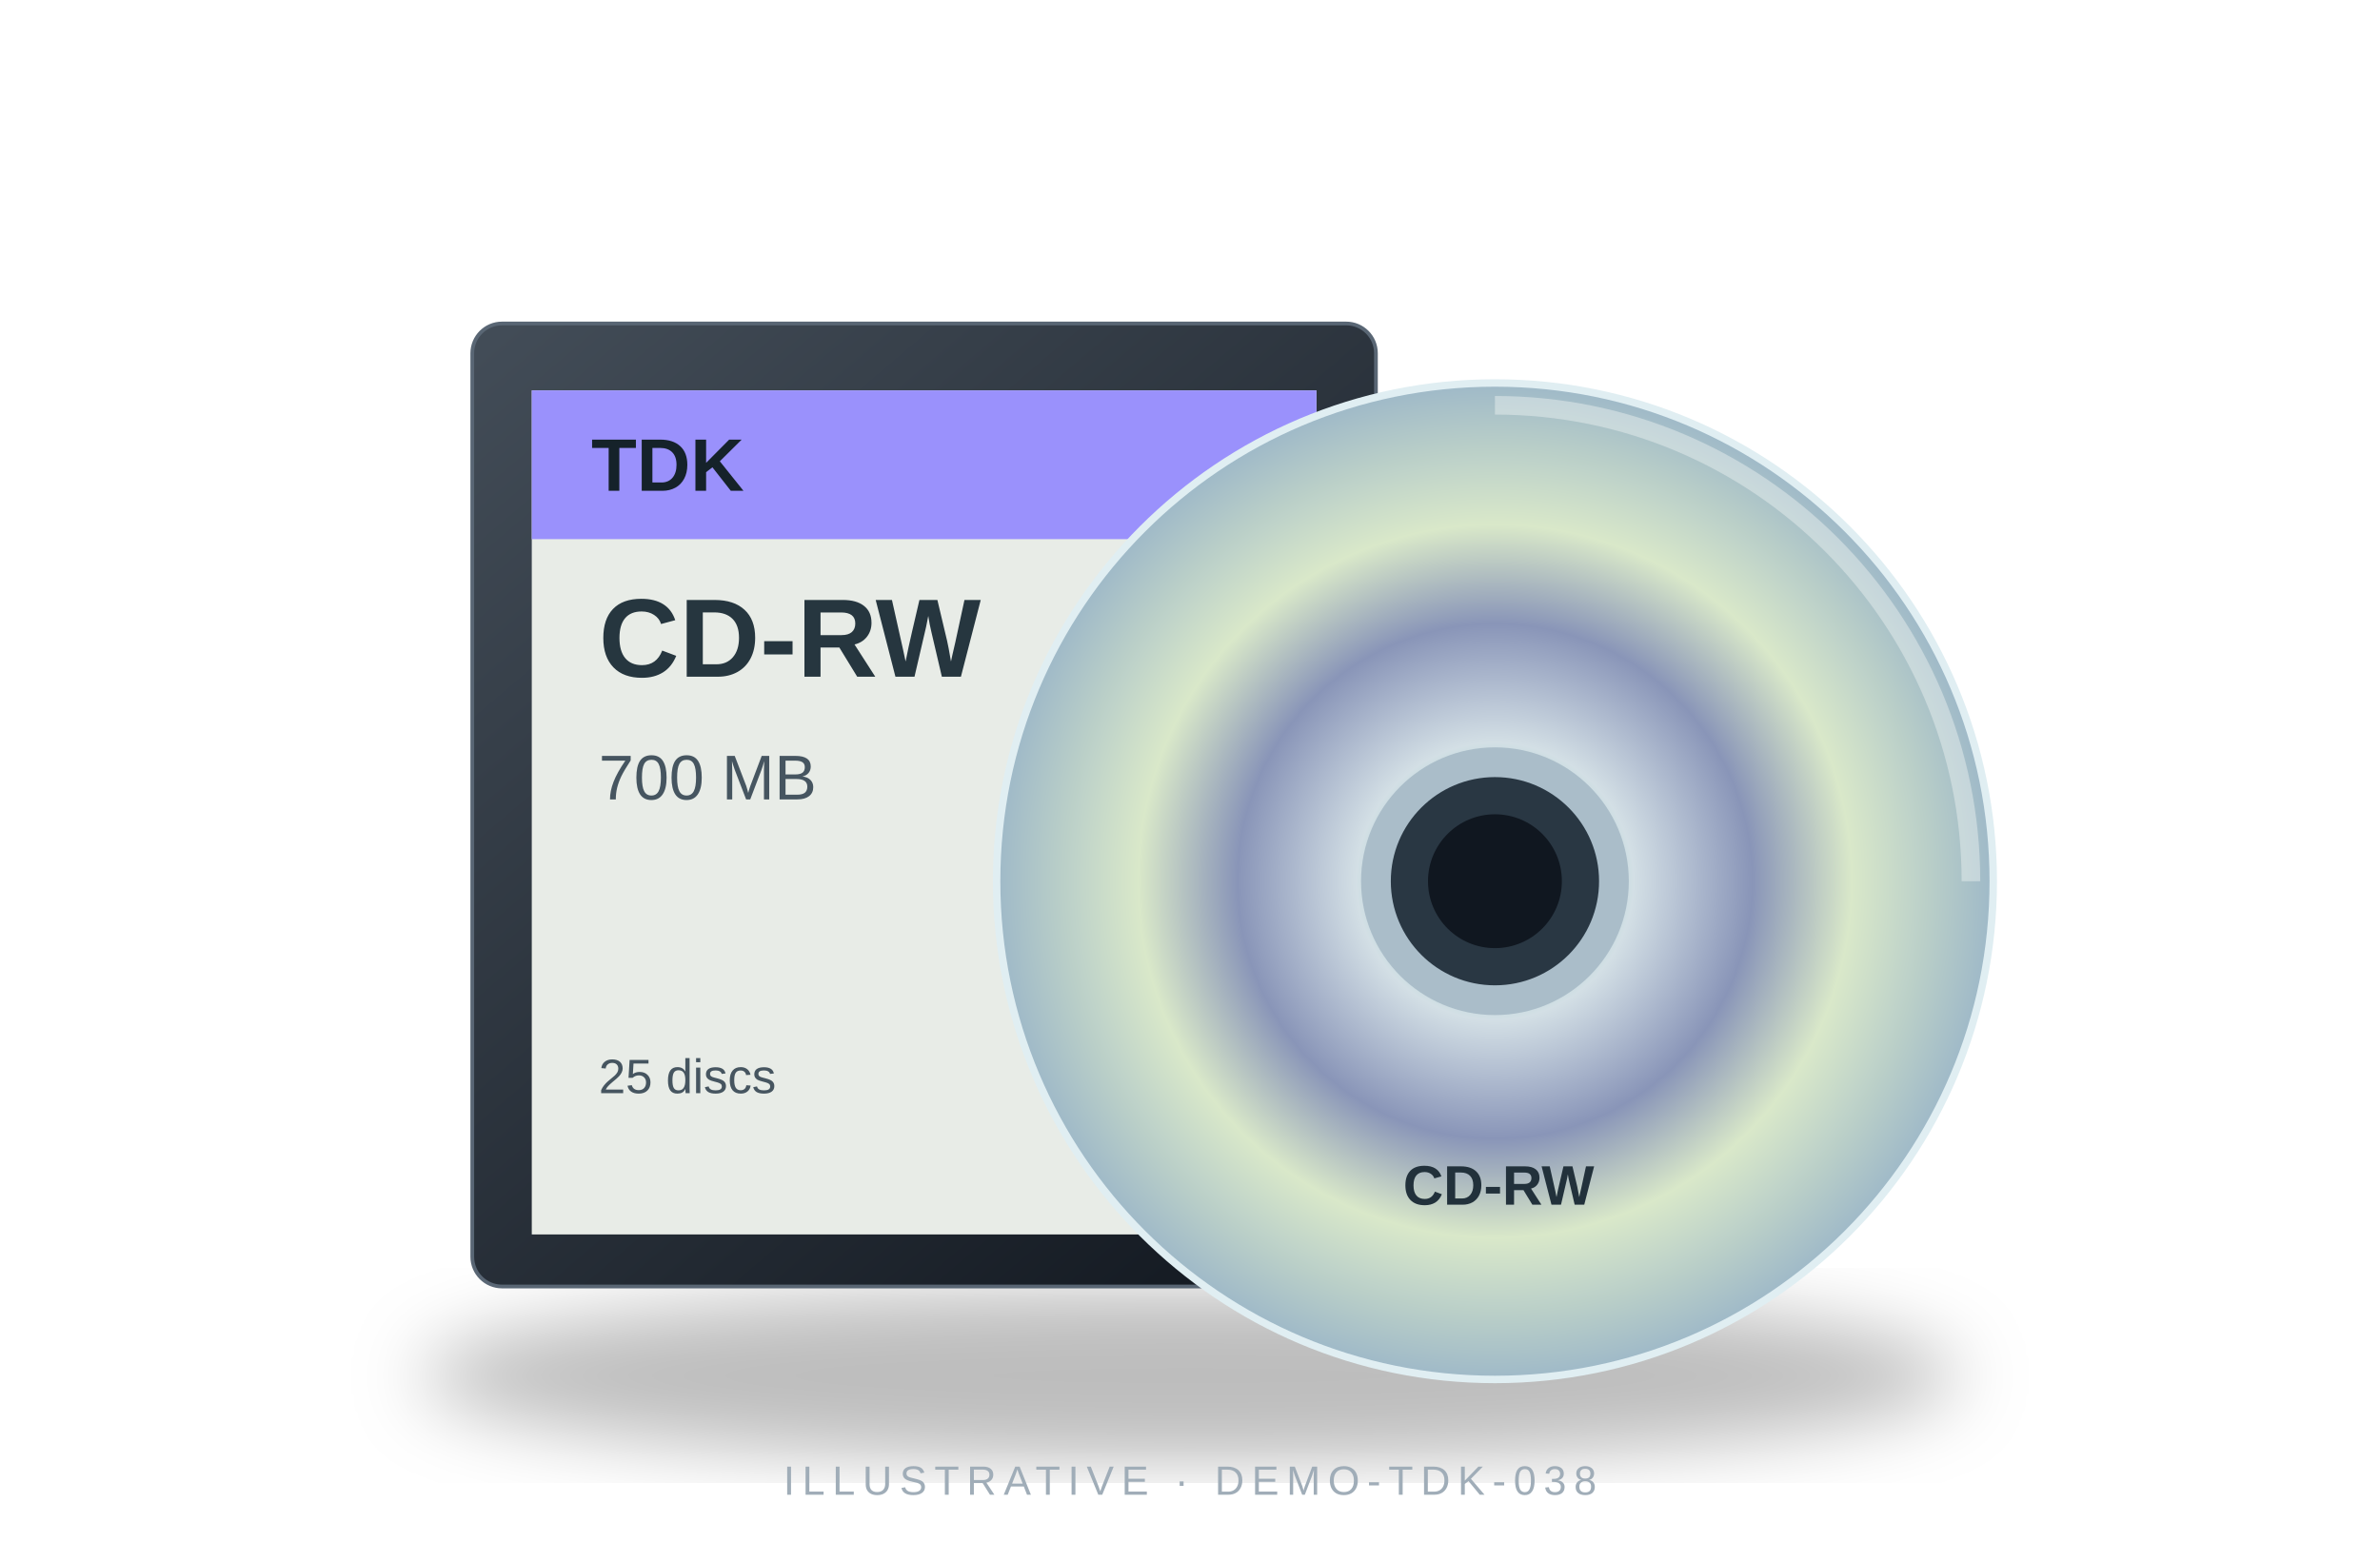
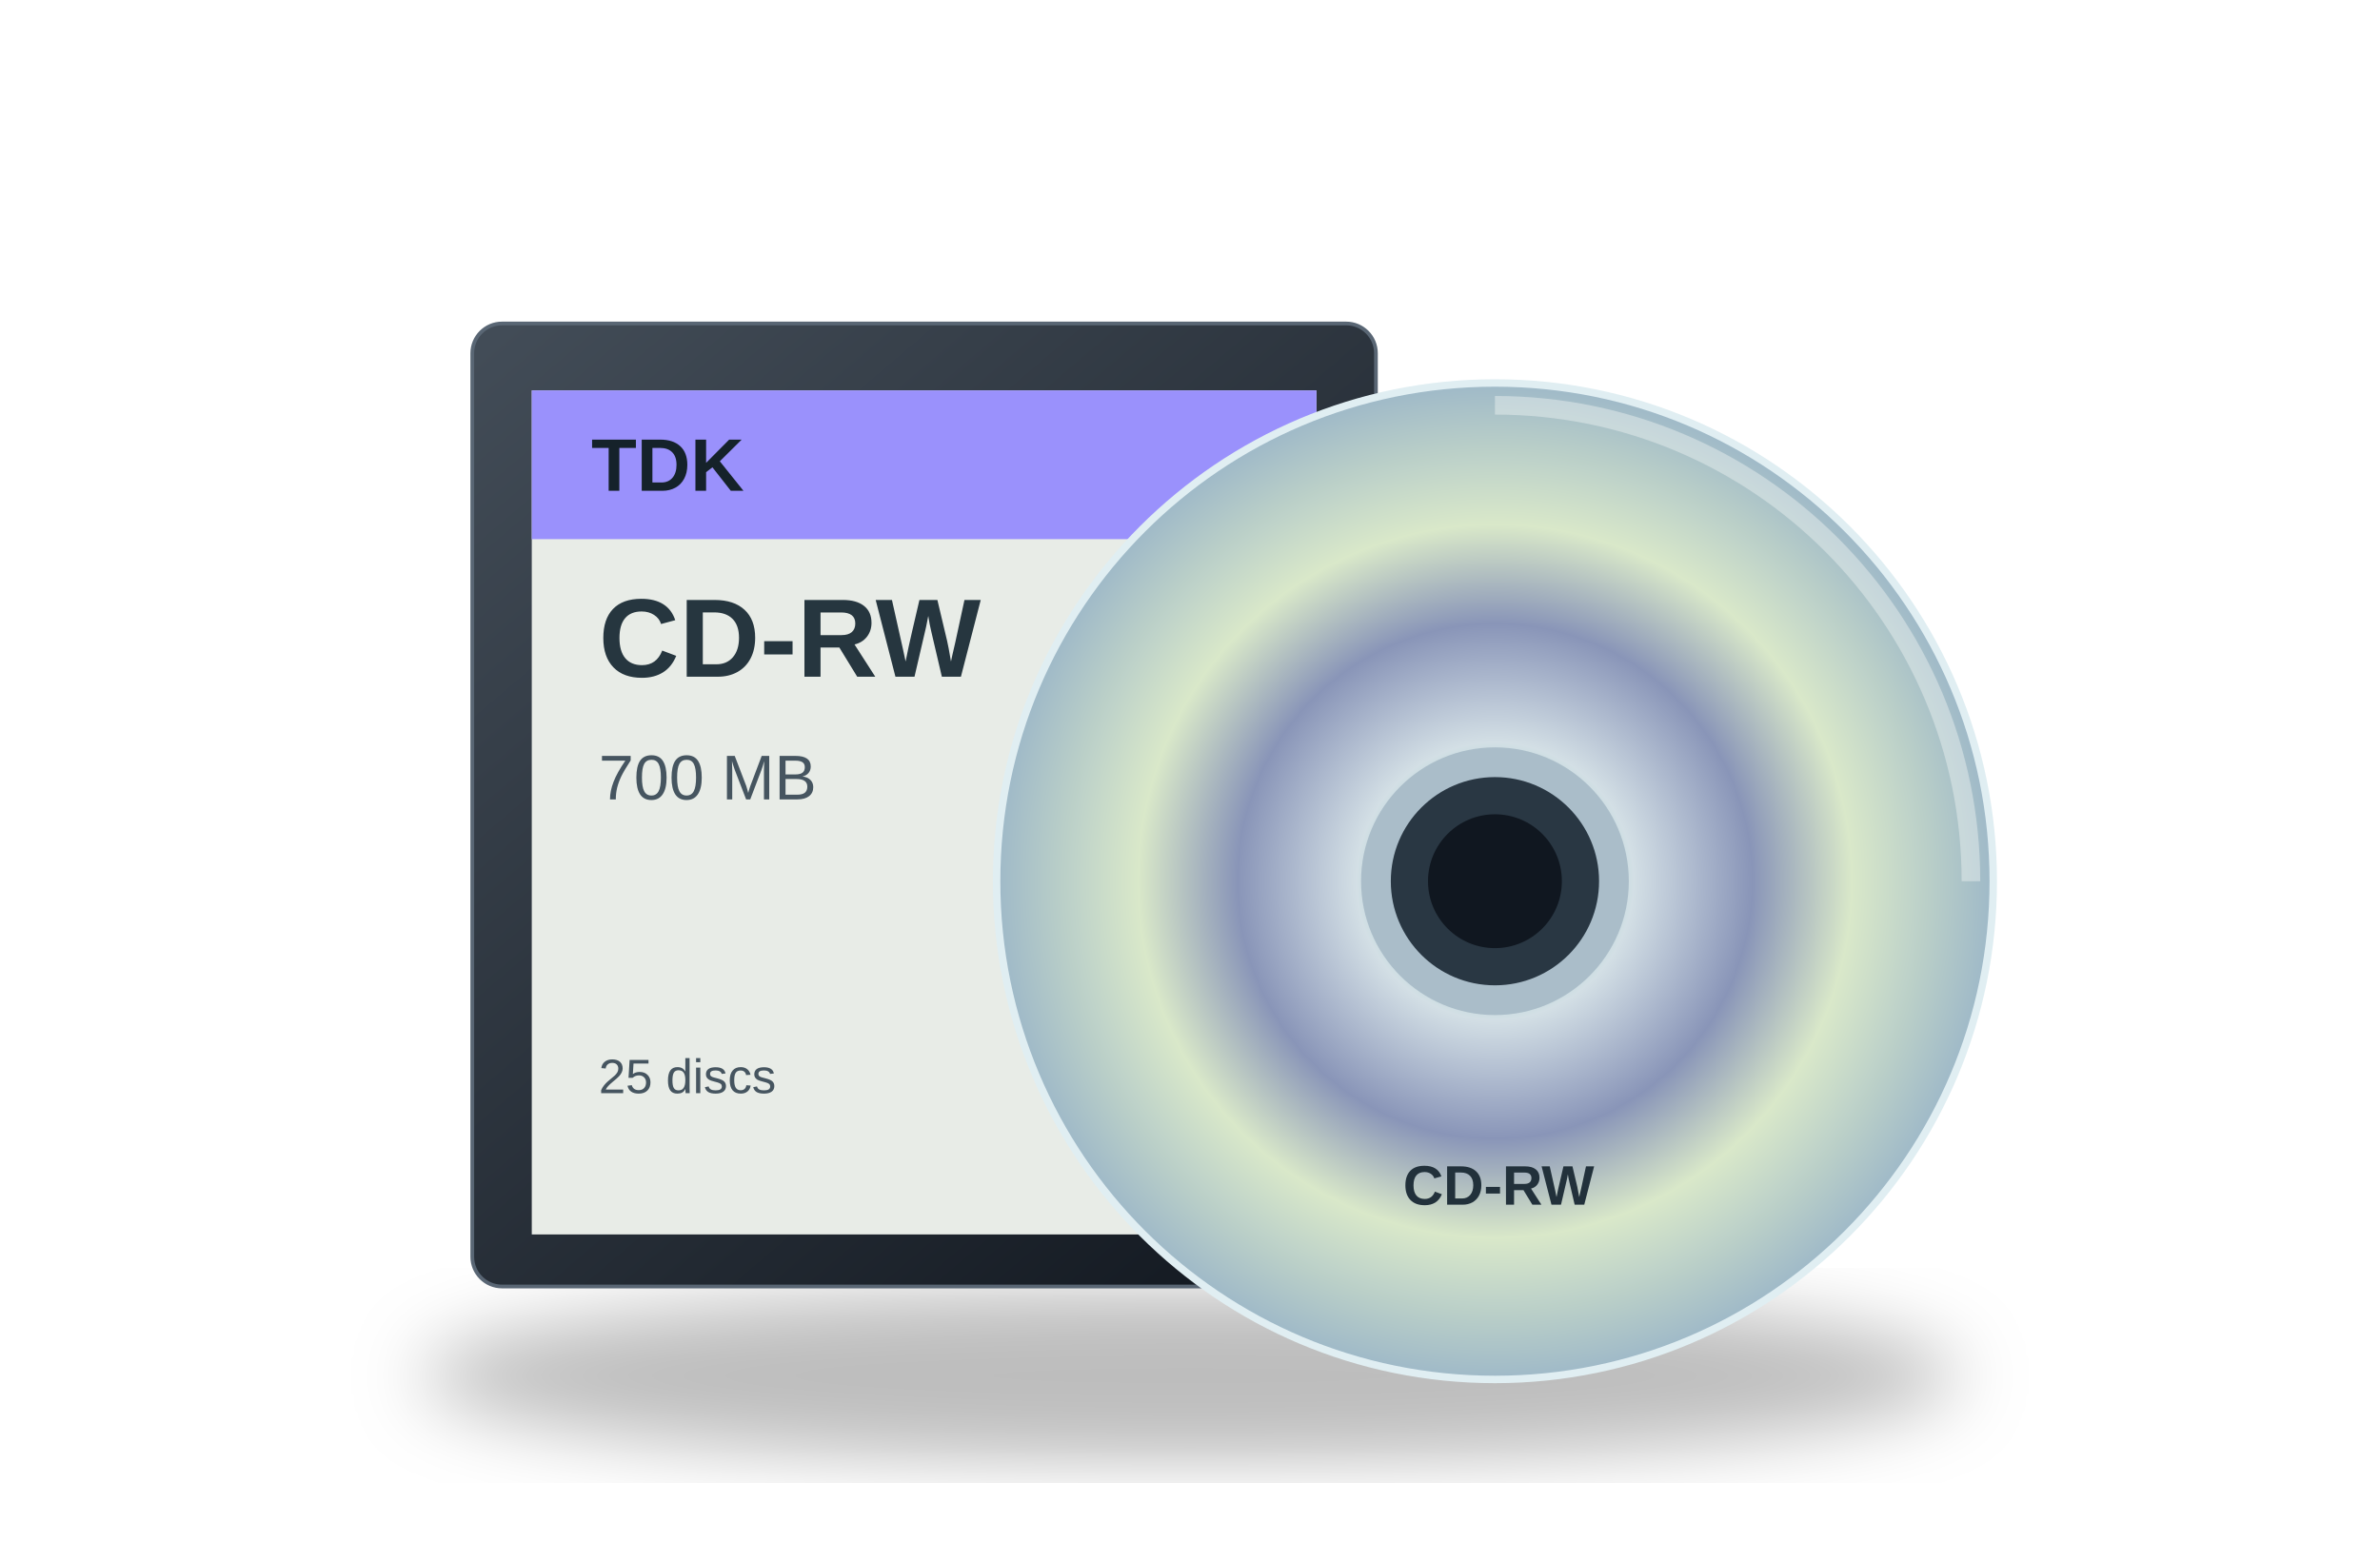
<svg xmlns="http://www.w3.org/2000/svg" width="640" height="420" viewBox="0 0 640 420" role="img" font-family="Arial,Helvetica,sans-serif">
  <defs>
    <linearGradient id="shell" x2=".8" y2="1">
      <stop stop-color="#434d58" />
      <stop offset="1" stop-color="#151b23" />
    </linearGradient>
    <linearGradient id="metal" x2="1" y2="1">
      <stop stop-color="#d6e1e7" />
      <stop offset=".3" stop-color="#798a9b" />
      <stop offset=".65" stop-color="#d6e4e5" />
      <stop offset="1" stop-color="#546778" />
    </linearGradient>
    <radialGradient id="disc">
      <stop offset=".15" stop-color="#101820" />
      <stop offset=".17" stop-color="#a0d6d0" />
      <stop offset=".28" stop-color="#d3dfe5" />
      <stop offset=".52" stop-color="#8995b8" />
      <stop offset=".72" stop-color="#d9e8c9" />
      <stop offset="1" stop-color="#a0bac8" />
    </radialGradient>
    <filter id="shadow">
      <feGaussianBlur stdDeviation="10" />
    </filter>
  </defs>
  <ellipse cx="320" cy="370" rx="207" ry="24" fill="#000" opacity=".26" filter="url(#shadow)" />
  <g transform="translate(21 12)">
    <rect x="106" y="75" width="243" height="259" rx="8" fill="url(#shell)" stroke="#596674" />
    <rect x="122" y="93" width="211" height="227" fill="#e8ece7" />
    <rect x="122" y="93" width="211" height="40" fill="#9a91fc" />
    <text x="138" y="120" fill="#15222a" font-size="20" font-weight="700">TDK</text>
    <text x="140" y="170" fill="#26363f" font-size="30" font-weight="700">CD-RW</text>
    <text x="140" y="203" fill="#465560" font-size="17">700 MB</text>
    <text x="140" y="282" fill="#465560" font-size="13">25 discs</text>
    <circle cx="381" cy="225" r="134" fill="url(#disc)" stroke="#e0eef2" stroke-width="2" />
    <circle cx="381" cy="225" r="32" fill="#293743" stroke="#aabdc9" stroke-width="8" />
    <circle cx="381" cy="225" r="18" fill="#101720" />
    <path d="M381 97A128 128 0 0 1 509 225" fill="none" stroke="#f4f7f5" opacity=".42" stroke-width="5" />
    <text x="382" y="312" fill="#22313b" text-anchor="middle" font-size="15" font-weight="700">CD-RW</text>
  </g>
-   <text x="320" y="402" text-anchor="middle" font-family="Arial,sans-serif" fill="#a0adb8" font-size="11" letter-spacing="2">ILLUSTRATIVE · DEMO-TDK-038</text>
</svg>
